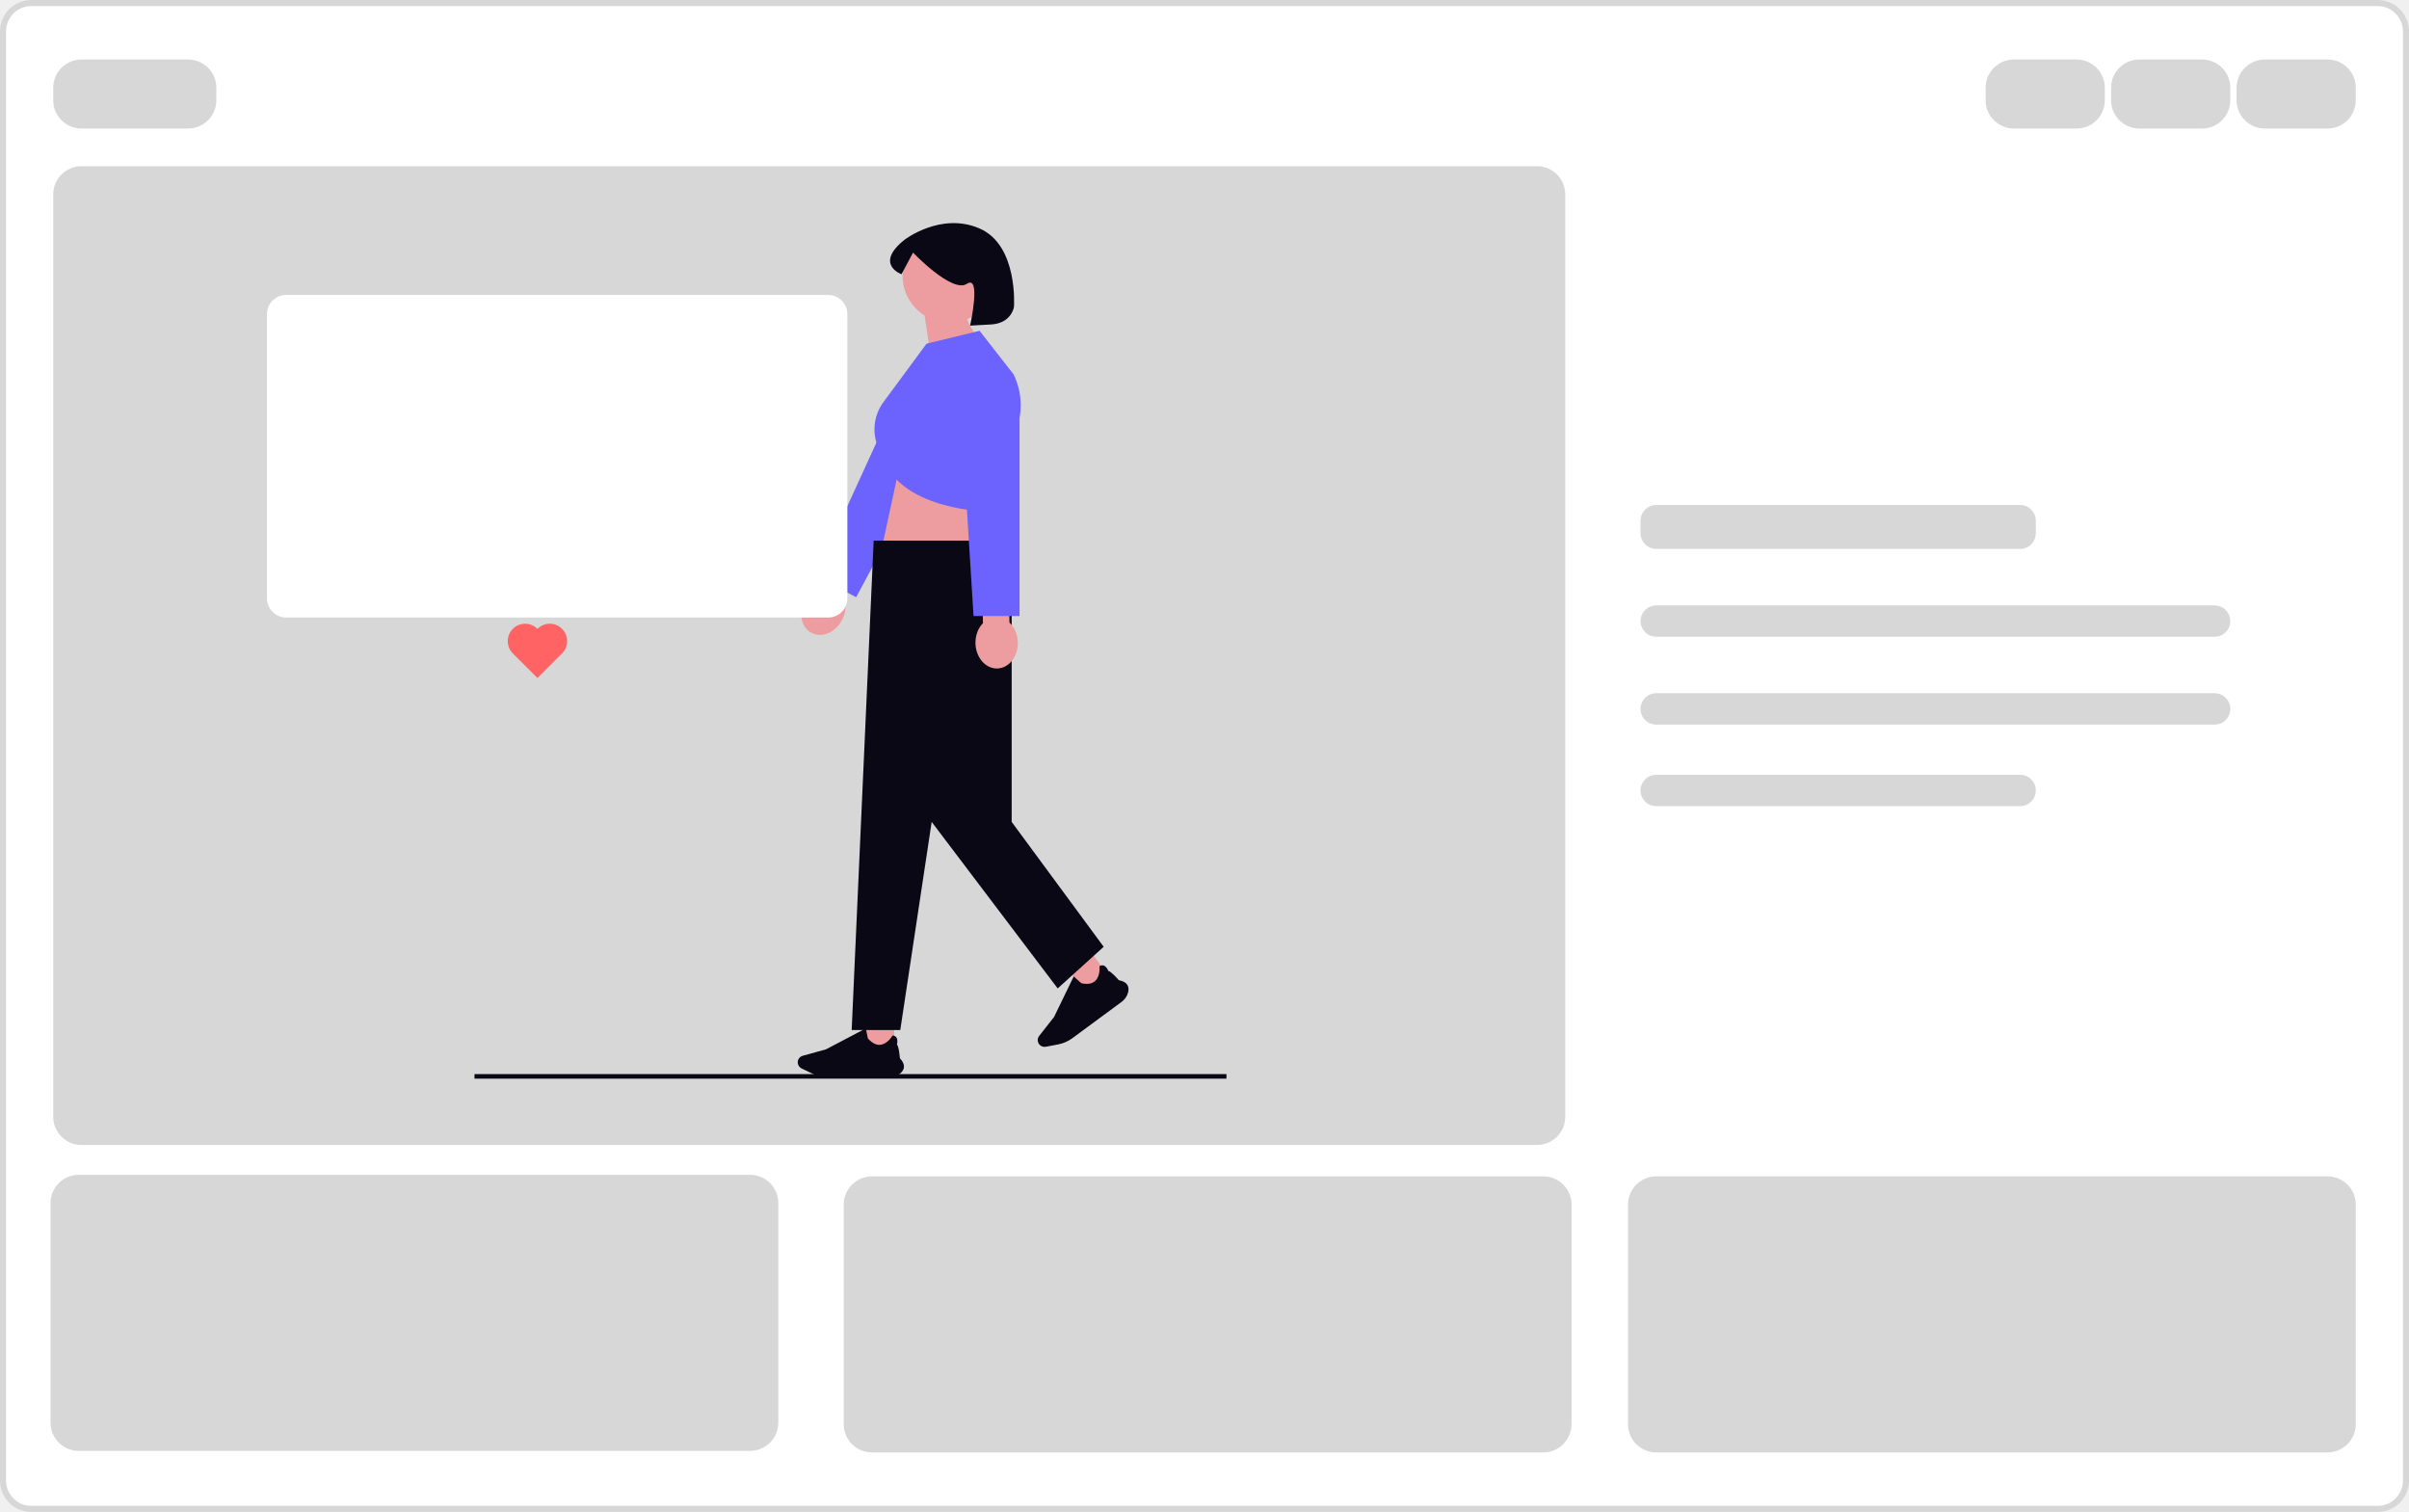
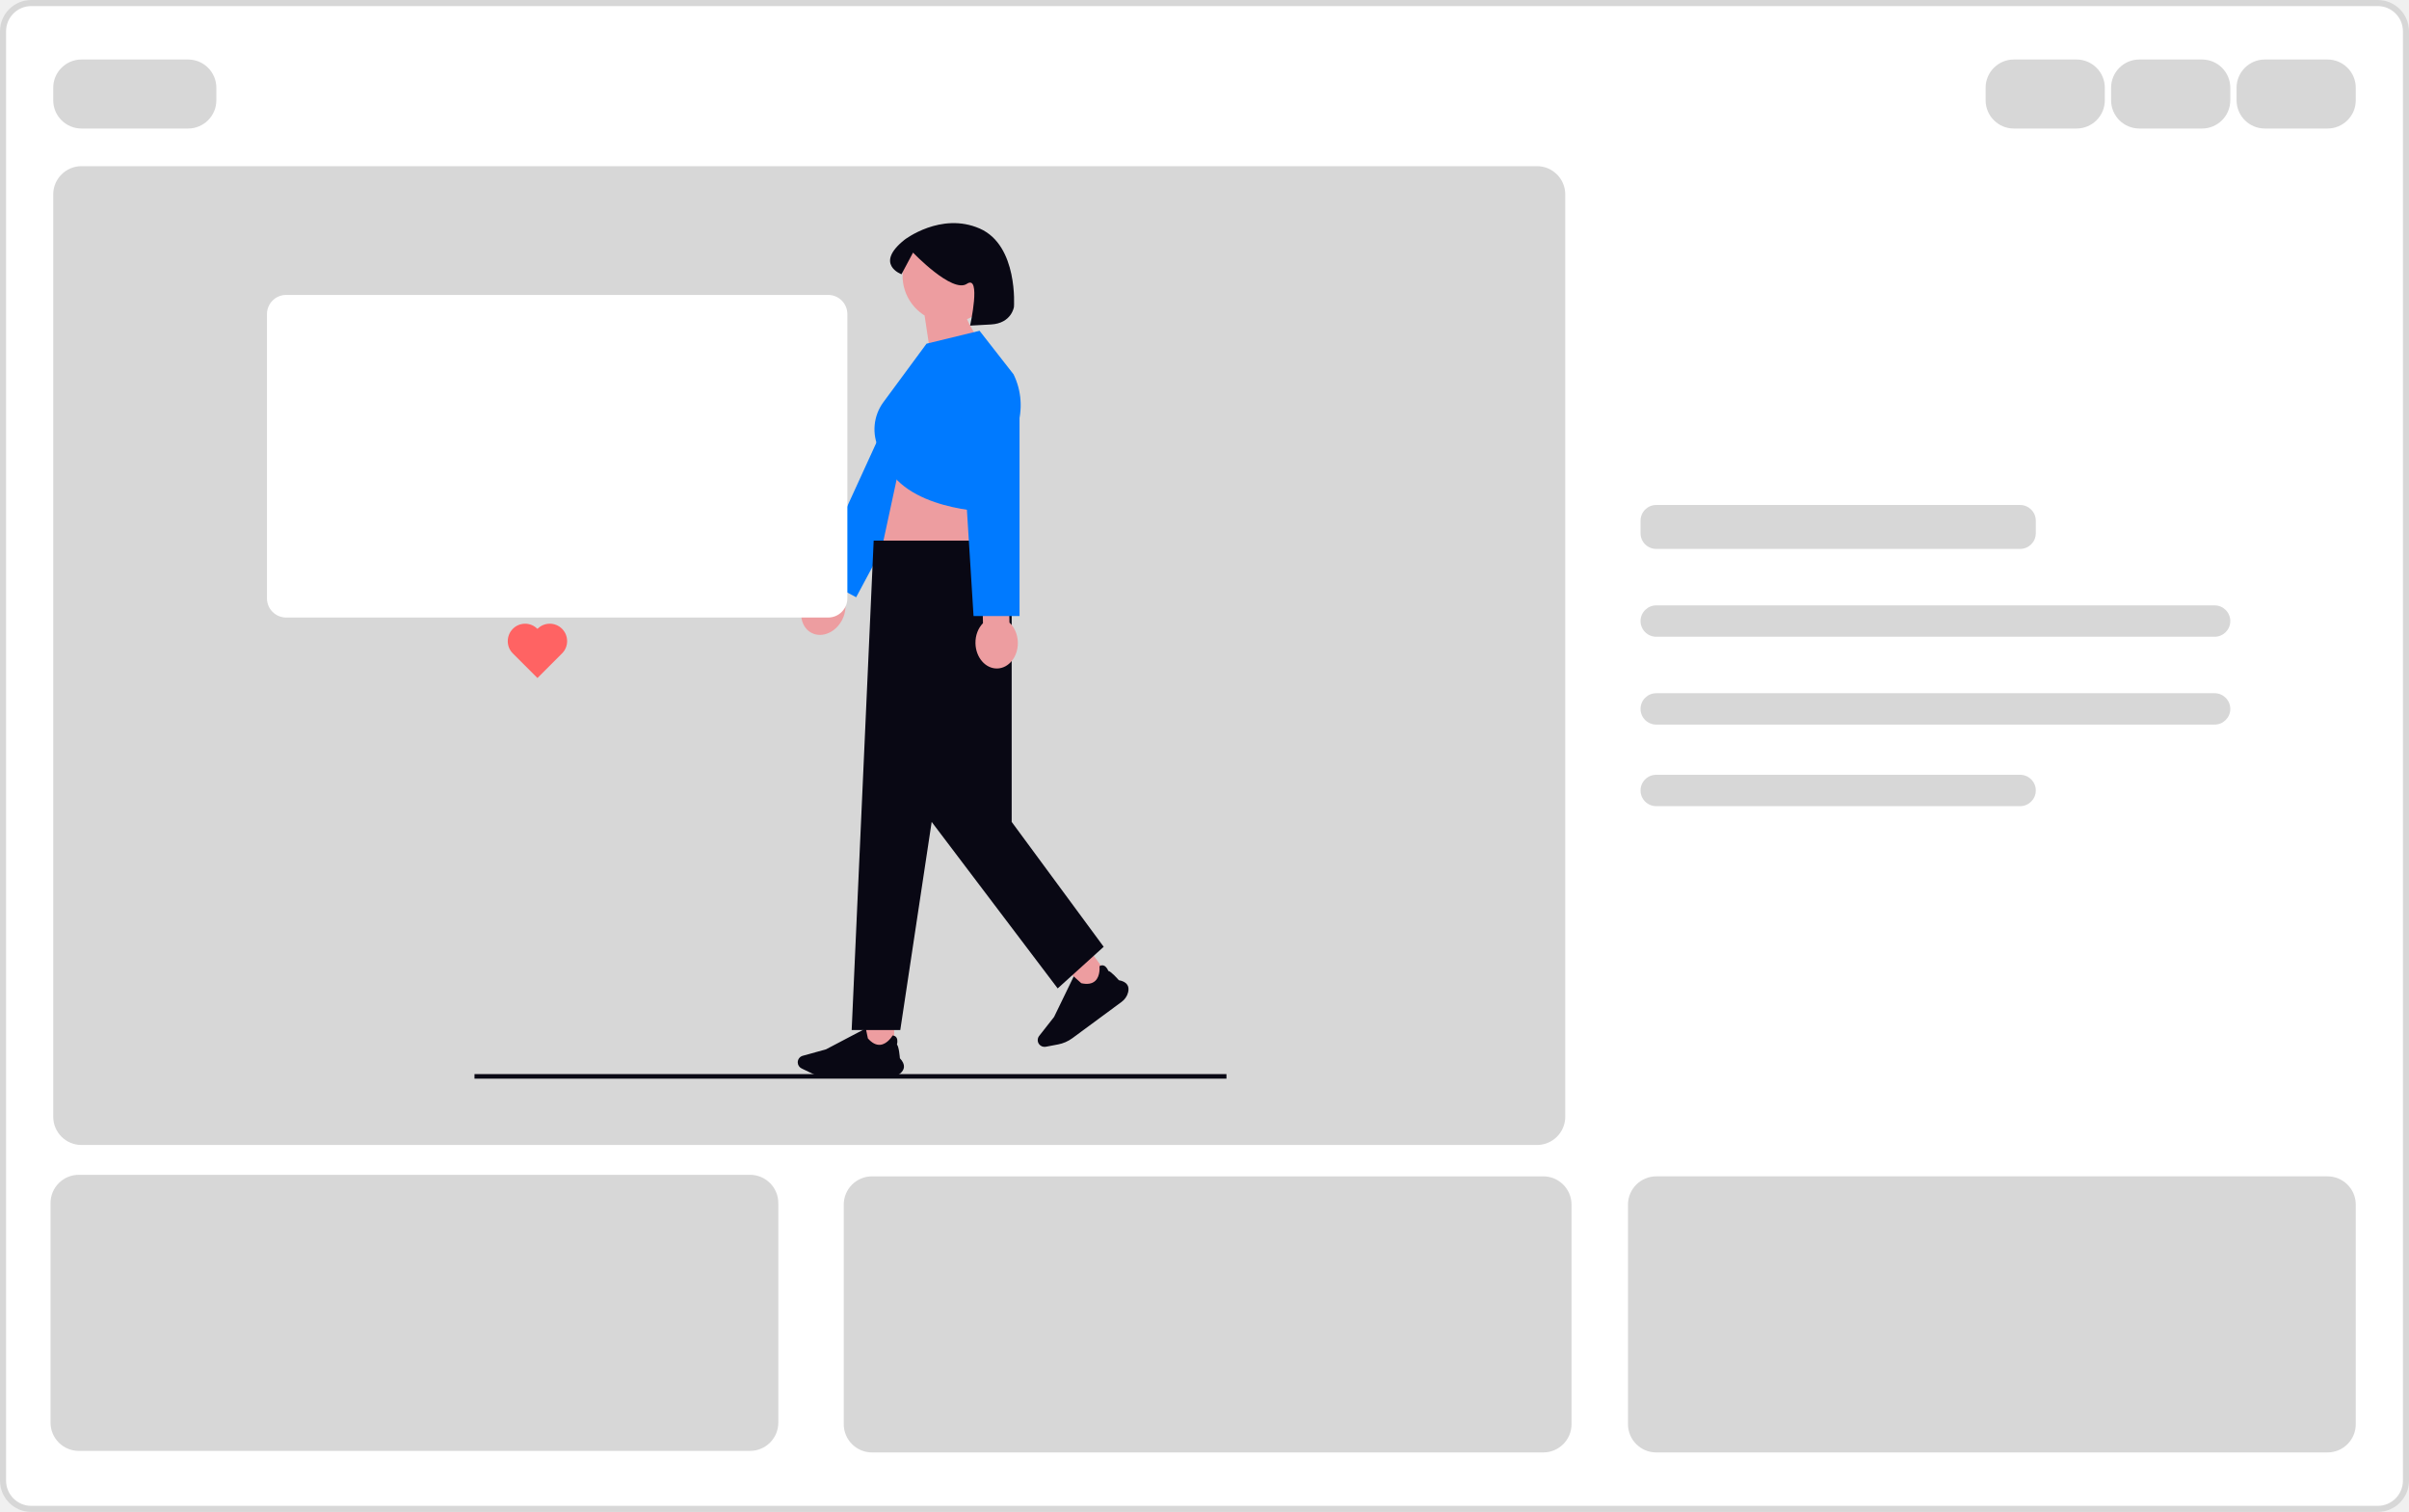
<svg xmlns="http://www.w3.org/2000/svg" width="793.201" height="497.792" viewBox="0 0 793.201 497.792" role="img" artist="Katerina Limpitsouni" source="https://undraw.co/">
  <path d="m782.905,496.792H10.296c-5.126,0-9.296-4.17-9.296-9.296V10.296C1,5.17,5.17,1,10.296,1h772.609c5.126,0,9.296,4.17,9.296,9.296v477.2c0,5.126-4.17,9.296-9.296,9.296Z" fill="#fff" stroke-width="0" />
  <path d="m782.905,496.792H10.296c-5.126,0-9.296-4.17-9.296-9.296V10.296C1,5.17,5.17,1,10.296,1h772.609c5.126,0,9.296,4.17,9.296,9.296v477.2c0,5.126-4.17,9.296-9.296,9.296Z" fill="none" stroke="#d7d7d7" stroke-miterlimit="10" stroke-width="2" />
  <path d="m61.941,42.316H26.822c-5.126,0-9.296-4.17-9.296-9.296v-4.132c0-5.126,4.17-9.296,9.296-9.296h35.119c5.126,0,9.296,4.17,9.296,9.296v4.132c0,5.126-4.17,9.296-9.296,9.296Z" fill="#d7d7d7" stroke-width="0" />
  <path d="m683.747,42.316h-20.658c-5.126,0-9.296-4.17-9.296-9.296v-4.132c0-5.126,4.17-9.296,9.296-9.296h20.658c5.126,0,9.296,4.17,9.296,9.296v4.132c0,5.126-4.17,9.296-9.296,9.296Z" fill="#d7d7d7" stroke-width="0" />
  <path d="m545.338,166.264c-2.849,0-5.165,2.317-5.165,5.165v4.132c0,2.848,2.316,5.165,5.165,5.165h119.816c2.849,0,5.165-2.317,5.165-5.165v-4.132c0-2.848-2.316-5.165-5.165-5.165h-119.816Z" fill="#d7d7d7" stroke-width="0" />
  <path d="m506.088,376.975H26.822c-5.126,0-9.296-4.17-9.296-9.296V64.007c0-5.126,4.17-9.296,9.296-9.296h479.265c5.126,0,9.296,4.17,9.296,9.296v303.672c0,5.126-4.17,9.296-9.296,9.296Z" fill="#d7d7d7" stroke-width="0" />
  <path d="m508.154,478.2h-221.041c-5.126,0-9.296-4.17-9.296-9.296v-72.303c0-5.126,4.17-9.296,9.296-9.296h221.041c5.126,0,9.296,4.17,9.296,9.296v72.303c0,5.126-4.17,9.296-9.296,9.296Z" fill="#d7d7d7" stroke-width="0" />
  <path d="m246.975,477.693H25.935c-5.126,0-9.296-4.17-9.296-9.296v-72.303c0-5.126,4.17-9.296,9.296-9.296h221.041c5.126,0,9.296,4.17,9.296,9.296v72.303c0,5.126-4.17,9.296-9.296,9.296Z" fill="#d7d7d7" stroke-width="0" />
  <path d="m766.379,387.304c5.126,0,9.296,4.17,9.296,9.296v72.303c0,5.126-4.17,9.296-9.296,9.296h-221.041c-5.126,0-9.296-4.17-9.296-9.296v-72.303c0-5.126,4.17-9.296,9.296-9.296" fill="#d7d7d7" stroke-width="0" />
  <path d="m545.338,199.317c-2.849,0-5.165,2.317-5.165,5.165s2.316,5.165,5.165,5.165h183.856c2.849,0,5.165-2.317,5.165-5.165s-2.316-5.165-5.165-5.165h-183.856Z" fill="#d7d7d7" stroke-width="0" />
  <path d="m545.338,228.238c-2.849,0-5.165,2.317-5.165,5.165s2.316,5.165,5.165,5.165h183.856c2.849,0,5.165-2.317,5.165-5.165s-2.316-5.165-5.165-5.165h-183.856Z" fill="#d7d7d7" stroke-width="0" />
  <path d="m545.338,255.093c-2.849,0-5.165,2.317-5.165,5.165s2.316,5.165,5.165,5.165h119.816c2.849,0,5.165-2.317,5.165-5.165s-2.316-5.165-5.165-5.165" fill="#d7d7d7" stroke-width="0" />
  <path d="m725.063,42.316h-20.658c-5.126,0-9.296-4.17-9.296-9.296v-4.132c0-5.126,4.17-9.296,9.296-9.296h20.658c5.126,0,9.296,4.17,9.296,9.296v4.132c0,5.126-4.17,9.296-9.296,9.296Z" fill="#d7d7d7" stroke-width="0" />
  <path d="m766.379,42.316h-20.658c-5.126,0-9.296-4.17-9.296-9.296v-4.132c0-5.126,4.17-9.296,9.296-9.296h20.658c5.126,0,9.296,4.17,9.296,9.296v4.132c0,5.126-4.17,9.296-9.296,9.296Z" fill="#d7d7d7" stroke-width="0" />
  <path d="m297.191,90.805c0-8.513,6.901-15.414,15.414-15.414s15.414,6.901,15.414,15.414c0,6.464-3.98,11.995-9.622,14.285,1.814,4.095,4.455,7.458,4.455,7.458l-15.191,12.659-3.228-21.334c-4.349-2.725-7.243-7.557-7.243-13.068Z" fill="#ed9da0" stroke-width="0" />
  <path d="m270.174,193.041l6.761-13.324,7.779,3.948-6.761,13.324c.722,2.1.562,4.676-.643,7.05-2.108,4.153-6.603,6.106-10.04,4.362-3.437-1.744-4.515-6.525-2.407-10.678,1.205-2.374,3.189-4.024,5.31-4.681h0Z" fill="#ed9da0" stroke-width="0" />
-   <polyline points="316.062 132.799 281.904 196.641 268.549 189.496 298.471 124.081" fill="#6c63ff" stroke-width="0" />
+   <polyline points="316.062 132.799 281.904 196.641 268.549 189.496 298.471 124.081" fill="#007AFF" stroke-width="0" />
  <path d="m297.403,147.761l-9.31,43.239,40.574,1.415s-5.316-30.029-3.429-35.219l-27.836-9.436h0Z" fill="#ed9da0" stroke-width="0" />
  <rect x="354.127" y="316.212" width="9.481" height="9.481" transform="translate(-120.4412 275.5663) rotate(-36.39853)" fill="#ed9da0" stroke-width="0" />
  <path d="m369.312,329.858l-16.222,11.959c-1.387,1.022-3.014,1.732-4.706,2.052l-4.05.767c-.837.159-1.705-.182-2.211-.868-.593-.805-.576-1.916.041-2.702l4.911-6.256,6.465-13.329.037.034c.934.854,2.354,2.139,2.46,2.202,1.997.442,3.53.194,4.557-.738,1.792-1.625,1.431-4.811,1.427-4.843l-.003-.024.021-.013c.488-.287.959-.352,1.398-.191.933.341,1.42,1.565,1.49,1.753.911.128,3.28,2.844,3.471,3.064,1.363.247,2.302.759,2.789,1.521.426.666.509,1.516.246,2.526-.317,1.215-1.07,2.311-2.121,3.085v-0Z" fill="#090814" stroke-width="0" />
  <rect x="284.944" y="336.593" width="9.481" height="9.481" fill="#ed9da0" stroke-width="0" />
  <path d="m292.807,354.699h-20.154c-1.723,0-3.454-.394-5.006-1.141l-3.716-1.786c-.768-.369-1.265-1.159-1.265-2.011,0-1.0.673-1.884,1.636-2.151l7.665-2.121,13.113-6.893.01.05c.245,1.242.625,3.118.674,3.232,1.345,1.541,2.726,2.25,4.106,2.111,2.407-.244,4.007-3.023,4.023-3.051l.012-.021.025.003c.564.058.98.286,1.239.676.549.828.214,2.103.159,2.295.658.643.953,4.236.975,4.526.951,1.008,1.402,1.976,1.343,2.879-.052.789-.49,1.522-1.301,2.179-.976.79-2.232,1.225-3.538,1.225h0Z" fill="#090814" stroke-width="0" />
  <polygon points="333.112 178 287.671 178 280.428 339.129 296.43 339.129 306.77 270.607 348.259 325.425 363.406 311.72 333.112 270.607 333.112 178" fill="#090814" stroke-width="0" />
-   <path d="m305.078,113.154l17.456-4.246,11.189,14.327c2.665,5.437,3.086,11.705,1.171,17.449l-9.278,27.835s-28.308-.472-34.441-16.985l-1.758-3.663c-2.403-5.007-1.858-10.93,1.419-15.414l14.242-19.304h-0Z" fill="#6c63ff" stroke-width="0" />
+   <path d="m305.078,113.154l17.456-4.246,11.189,14.327c2.665,5.437,3.086,11.705,1.171,17.449l-9.278,27.835s-28.308-.472-34.441-16.985l-1.758-3.663c-2.403-5.007-1.858-10.93,1.419-15.414l14.242-19.304h-0Z" fill="#007AFF" stroke-width="0" />
  <path d="m333.862,101.036s-.747,5.423-7.592,5.795l-6.845.372s3.758-16.976-1.074-13.754c-4.832,3.222-17.717-10.285-17.717-10.285l-3.802,7.13s-9.083-3.289.983-11.343c0,0,12.011-9.286,24.761-3.71,12.751,5.576,11.285,25.795,11.285,25.795h0Z" fill="#090814" stroke-width="0" />
  <path d="m323.659,205.181l-.324-14.938,8.722-.189.324,14.938c1.627,1.511,2.701,3.858,2.759,6.519.101,4.656-2.941,8.499-6.794,8.582s-7.059-3.623-7.16-8.28c-.058-2.661.914-5.053,2.474-6.633h-0Z" fill="#ed9da0" stroke-width="0" />
-   <polyline points="335.7 130.416 335.7 202.822 320.553 202.822 316.076 131.027" fill="#6c63ff" stroke-width="0" />
+   <polyline points="335.7 130.416 335.7 202.822 320.553 202.822 316.076 131.027" fill="#007AFF" stroke-width="0" />
  <polyline points="156.234 354.389 175.659 354.389 192.925 354.389 193.62 354.389 208.82 354.389 312.914 354.389 337.685 354.389 403.83 354.389" fill="none" stroke="#090814" stroke-miterlimit="10" stroke-width="1.5" />
  <path d="m272.692,203.316H94.218c-3.482,0-6.315-2.833-6.315-6.315v-93.584c0-3.482,2.833-6.315,6.315-6.315h178.474c3.482,0,6.315,2.833,6.315,6.315v93.584c0,3.482-2.833,6.315-6.315,6.315h-0Z" fill="#fff" stroke-width="0" />
  <path d="m177.007,207.015l-.046-.046-.046.046c-2.221-2.219-5.82-2.216-8.039.005-2.219,2.222-2.264,5.866-.043,8.085h0l8.133,8.125,8.128-8.135h0c2.219-2.222,2.172-5.866-.047-8.085-2.221-2.219-5.82-2.216-8.039.005h0l-.001.001-0.0 0Z" fill="#ff6363" stroke-width="0" />
</svg>
